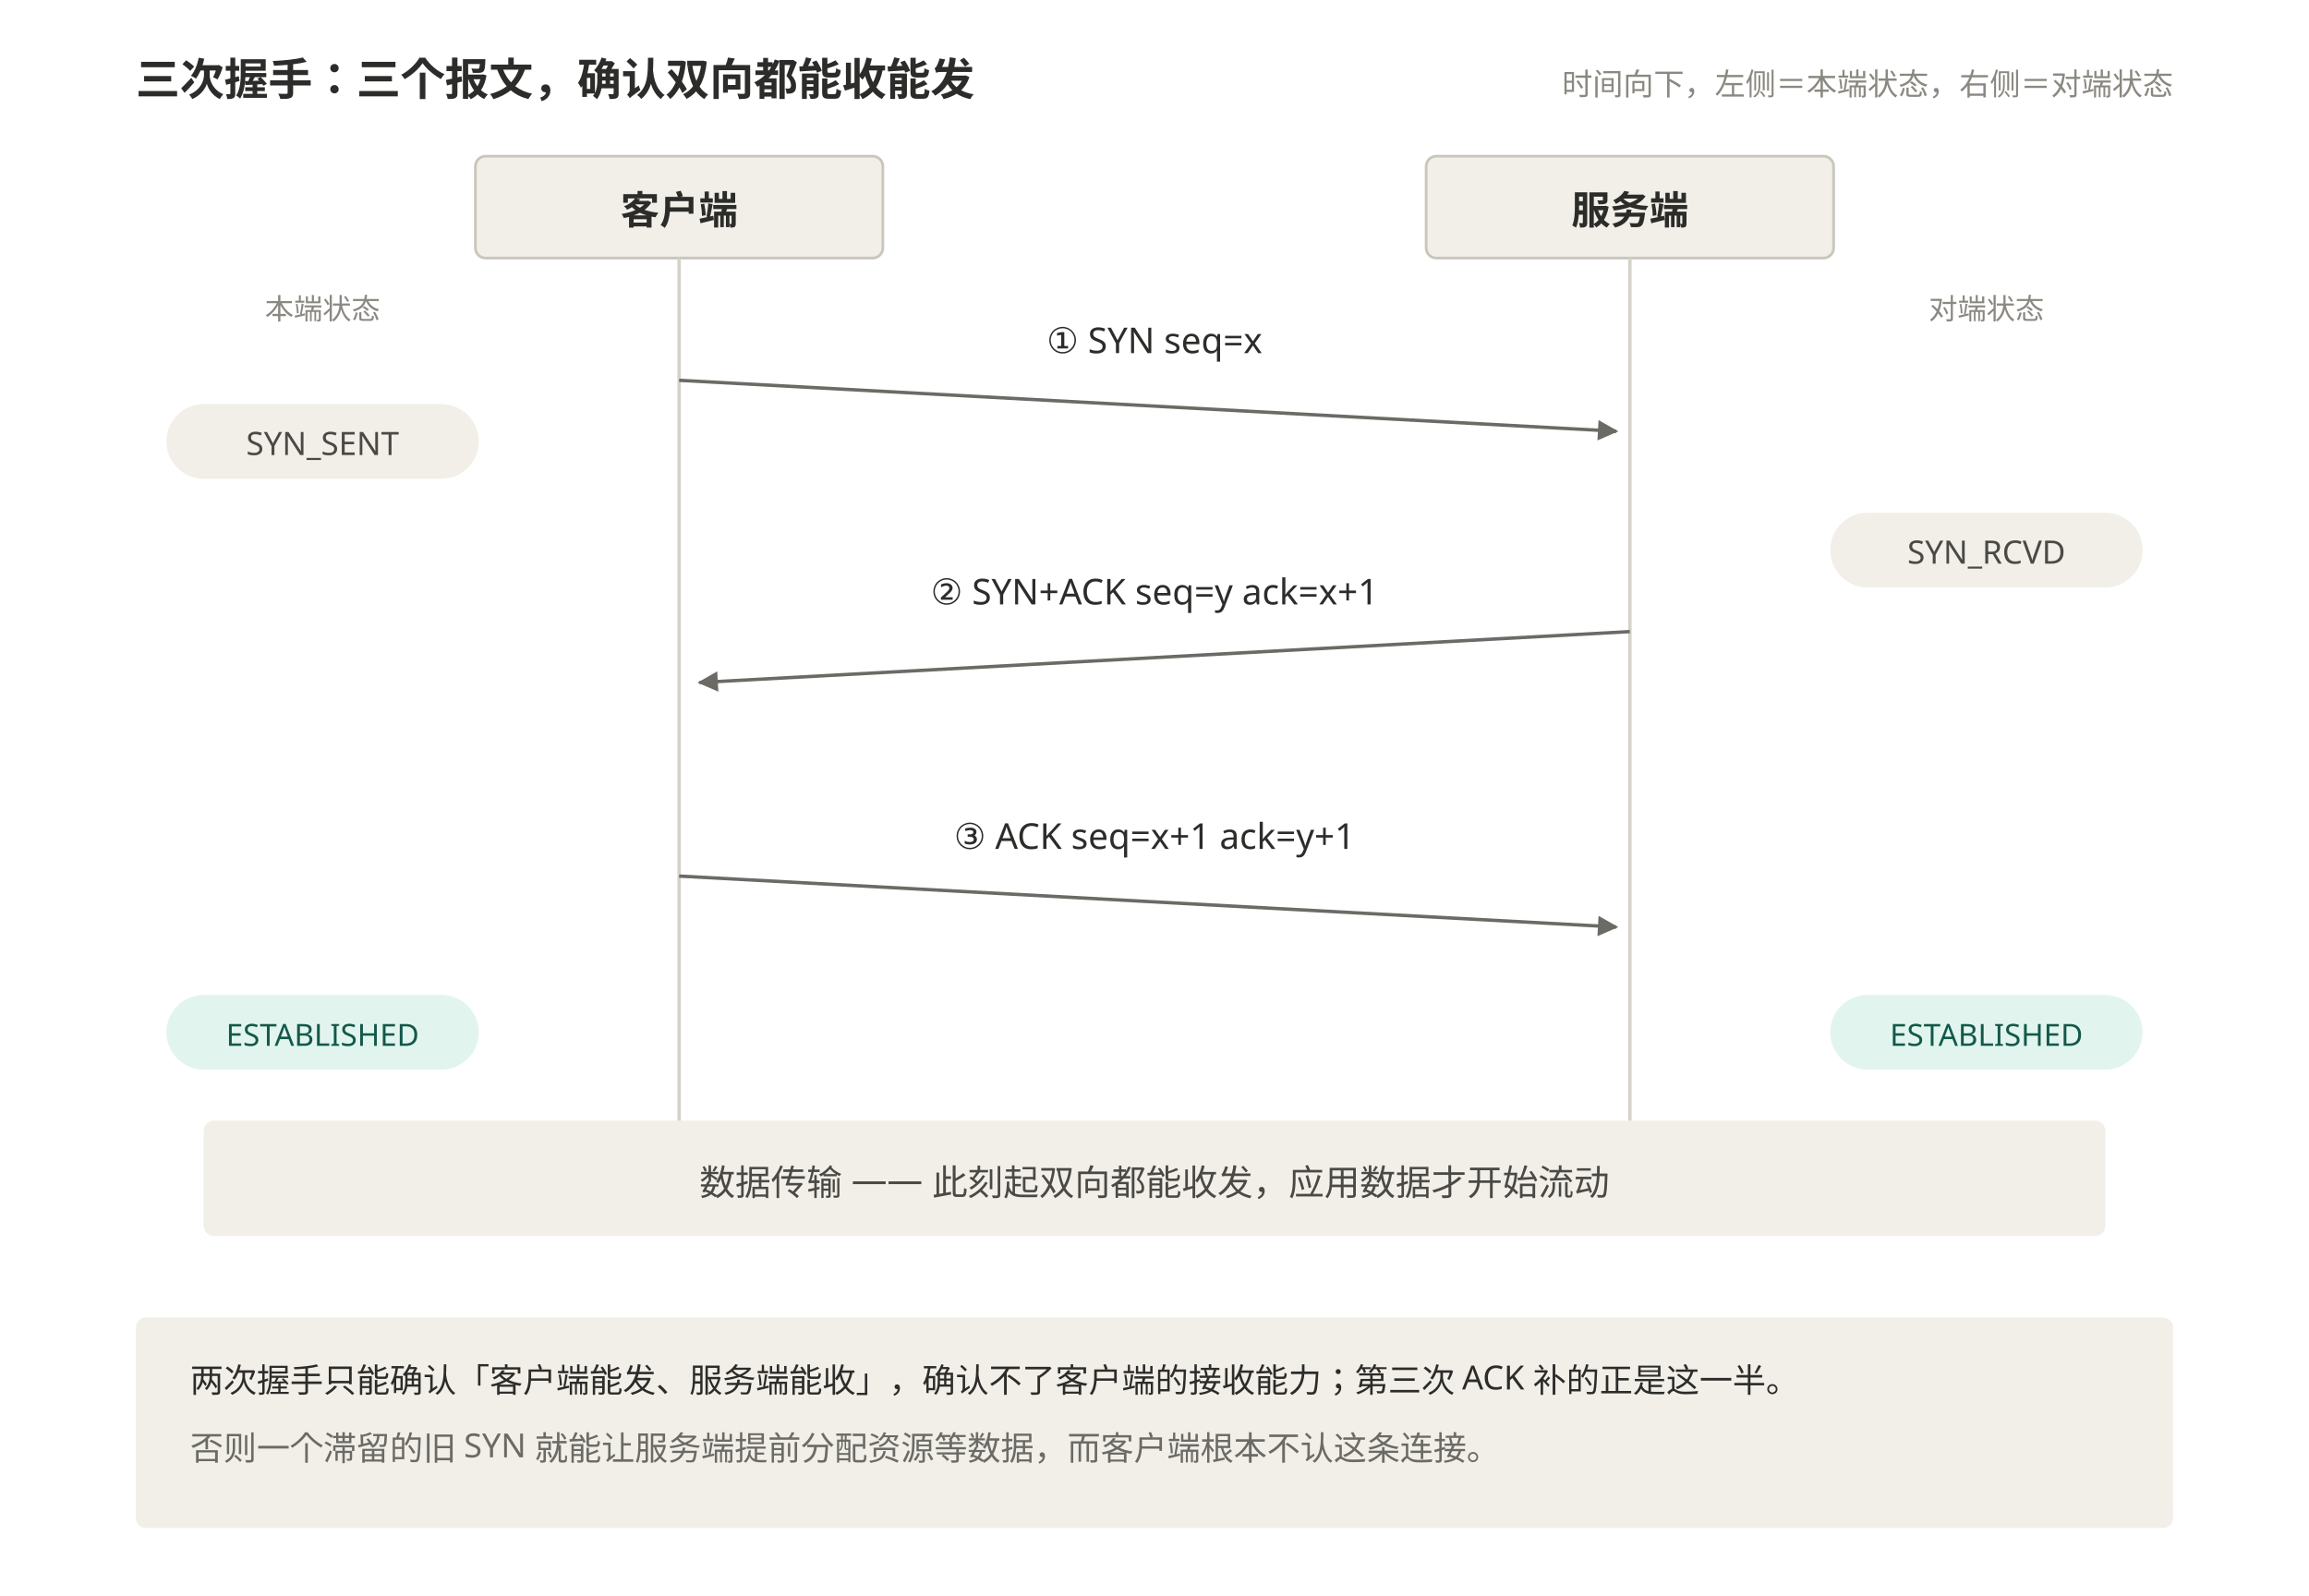
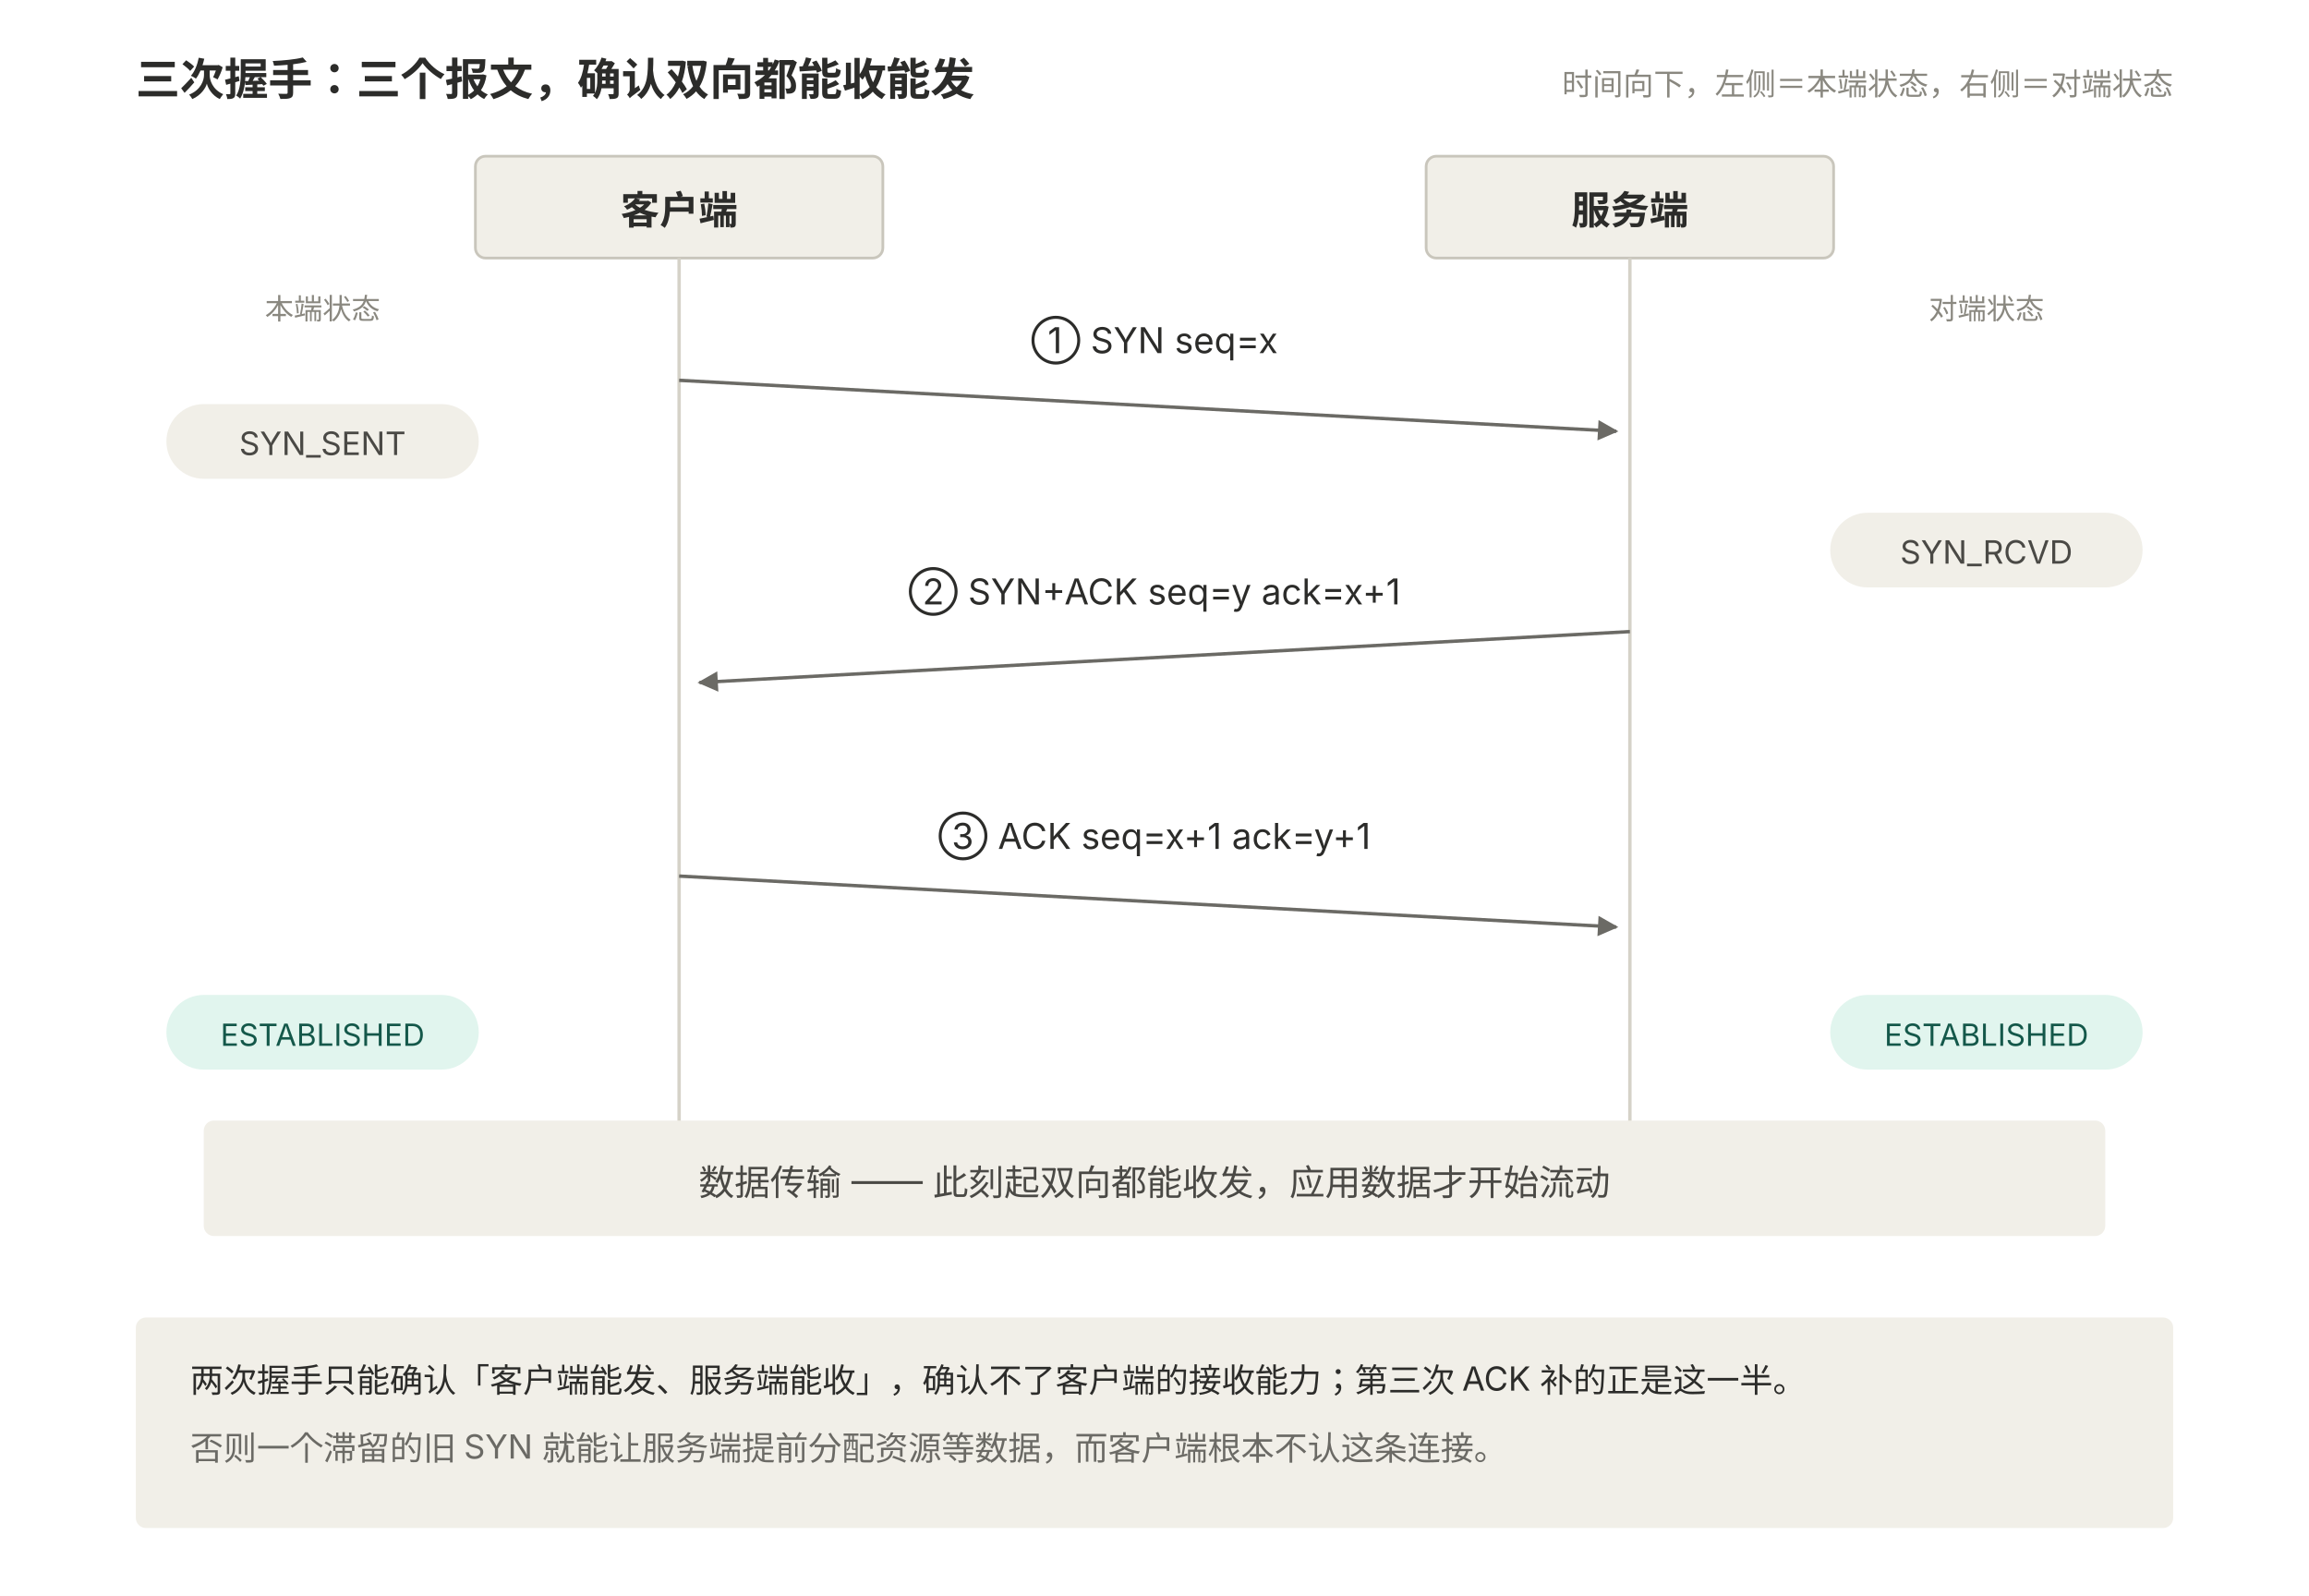
- <svg xmlns="http://www.w3.org/2000/svg" viewBox="0 0 680 470" width="680" height="470">
-   <rect width="680" height="470" fill="#FFFFFF" />
-   <defs>
-     <marker id="ar2" viewBox="0 0 10 10" refX="9" refY="5" markerWidth="6" markerHeight="6" orient="auto">
-       <path d="M0,0 L10,5 L0,10 Z" fill="#6B6A65" />
-     </marker>
-   </defs>
-   <g font-family="'Segoe UI','Microsoft YaHei','PingFang SC',sans-serif">
-     <text x="40" y="28" font-size="13" font-weight="600" fill="#2C2C2A">三次握手：三个报文，确认双向都能收能发</text>
-     <text x="640" y="28" font-size="9" fill="#8A8880" text-anchor="end">时间向下，左侧＝本端状态，右侧＝对端状态</text>
-     <rect x="140" y="46" width="120" height="30" rx="3" fill="#F1EFE8" stroke="#C9C6BC" stroke-width="0.8" />
-     <text x="200" y="66" font-size="11.5" font-weight="600" fill="#2C2C2A" text-anchor="middle">客户端</text>
-     <rect x="420" y="46" width="120" height="30" rx="3" fill="#F1EFE8" stroke="#C9C6BC" stroke-width="0.8" />
-     <text x="480" y="66" font-size="11.5" font-weight="600" fill="#2C2C2A" text-anchor="middle">服务端</text>
-     <line x1="200" y1="76" x2="200" y2="340" stroke="#D5D2C8" stroke-width="1" />
-     <line x1="480" y1="76" x2="480" y2="340" stroke="#D5D2C8" stroke-width="1" />
-     <text x="95" y="94" font-size="8.5" fill="#8A8880" text-anchor="middle">本端状态</text>
-     <text x="585" y="94" font-size="8.5" fill="#8A8880" text-anchor="middle">对端状态</text>
-     <path d="M200,112 L476,127" stroke="#6B6A65" stroke-width="1" fill="none" marker-end="url(#ar2)" />
-     <text x="340" y="104" font-size="10.5" fill="#2C2C2A" text-anchor="middle">① SYN   seq=x</text>
-     <rect x="49" y="119" width="92" height="22" rx="11" fill="#F1EFE8" />
-     <text x="95" y="134" font-size="9.5" fill="#4A4945" text-anchor="middle">SYN_SENT</text>
-     <path d="M480,186 L206,201" stroke="#6B6A65" stroke-width="1" fill="none" marker-end="url(#ar2)" />
-     <text x="340" y="178" font-size="10.5" fill="#2C2C2A" text-anchor="middle">② SYN+ACK   seq=y  ack=x+1</text>
-     <rect x="539" y="151" width="92" height="22" rx="11" fill="#F1EFE8" />
-     <text x="585" y="166" font-size="9.5" fill="#4A4945" text-anchor="middle">SYN_RCVD</text>
-     <path d="M200,258 L476,273" stroke="#6B6A65" stroke-width="1" fill="none" marker-end="url(#ar2)" />
-     <text x="340" y="250" font-size="10.5" fill="#2C2C2A" text-anchor="middle">③ ACK   seq=x+1  ack=y+1</text>
-     <rect x="49" y="293" width="92" height="22" rx="11" fill="#E1F5EE" />
-     <text x="95" y="308" font-size="9" fill="#14584A" text-anchor="middle">ESTABLISHED</text>
-     <rect x="539" y="293" width="92" height="22" rx="11" fill="#E1F5EE" />
-     <text x="585" y="308" font-size="9" fill="#14584A" text-anchor="middle">ESTABLISHED</text>
-     <rect x="60" y="330" width="560" height="34" rx="3" fill="#F1EFE8" />
-     <text x="340" y="352" font-size="10.5" fill="#4A4945" text-anchor="middle">数据传输 —— 此刻起双向都能收发，应用数据才开始流动</text>
-     <rect x="40" y="388" width="600" height="62" rx="3" fill="#F1EFE8" />
-     <text x="56" y="410" font-size="9.8" fill="#2C2C2A">两次握手只能确认「客户端能发、服务端能收」，确认不了客户端的接收能力；第三次 ACK 补的正是这一半。</text>
-     <text x="56" y="430" font-size="9.8" fill="#6B6A65">否则一个滞留的旧 SYN 就能让服务端提前分配资源等数据，而客户端根本不认这条连接。</text>
+ <svg xmlns="http://www.w3.org/2000/svg" viewBox="0 0 1200 829.41" width="1200" height="829.41">
+   <g transform="scale(1.764706)">
+     <rect width="680" height="470" fill="#FFFFFF" />
+     <defs>
+       <marker id="ar2" viewBox="0 0 10 10" refX="9" refY="5" markerWidth="6" markerHeight="6" orient="auto">
+         <path d="M0,0 L10,5 L0,10 Z" fill="#6B6A65" />
+       </marker>
+     </defs>
+     <g font-family="-apple-system, 'Segoe UI', 'Microsoft YaHei', 'PingFang SC', sans-serif">
+       <text x="40" y="28" font-size="13" font-weight="600" fill="#2C2C2A">三次握手：三个报文，确认双向都能收能发</text>
+       <text x="640" y="28" font-size="9" fill="#8A8880" text-anchor="end">时间向下，左侧＝本端状态，右侧＝对端状态</text>
+       <rect x="140" y="46" width="120" height="30" rx="3" fill="#F1EFE8" stroke="#C9C6BC" stroke-width="0.8" />
+       <text x="200" y="66" font-size="11.5" font-weight="600" fill="#2C2C2A" text-anchor="middle">客户端</text>
+       <rect x="420" y="46" width="120" height="30" rx="3" fill="#F1EFE8" stroke="#C9C6BC" stroke-width="0.8" />
+       <text x="480" y="66" font-size="11.5" font-weight="600" fill="#2C2C2A" text-anchor="middle">服务端</text>
+       <line x1="200" y1="76" x2="200" y2="340" stroke="#D5D2C8" stroke-width="1" />
+       <line x1="480" y1="76" x2="480" y2="340" stroke="#D5D2C8" stroke-width="1" />
+       <text x="95" y="94" font-size="8.5" fill="#8A8880" text-anchor="middle">本端状态</text>
+       <text x="585" y="94" font-size="8.5" fill="#8A8880" text-anchor="middle">对端状态</text>
+       <path d="M200,112 L476,127" stroke="#6B6A65" stroke-width="1" fill="none" marker-end="url(#ar2)" />
+       <text x="340" y="104" font-size="10.5" fill="#2C2C2A" text-anchor="middle">① SYN   seq=x</text>
+       <rect x="49" y="119" width="92" height="22" rx="11" fill="#F1EFE8" />
+       <text x="95" y="134" font-size="9.5" fill="#4A4945" text-anchor="middle">SYN_SENT</text>
+       <path d="M480,186 L206,201" stroke="#6B6A65" stroke-width="1" fill="none" marker-end="url(#ar2)" />
+       <text x="340" y="178" font-size="10.5" fill="#2C2C2A" text-anchor="middle">② SYN+ACK   seq=y  ack=x+1</text>
+       <rect x="539" y="151" width="92" height="22" rx="11" fill="#F1EFE8" />
+       <text x="585" y="166" font-size="9.5" fill="#4A4945" text-anchor="middle">SYN_RCVD</text>
+       <path d="M200,258 L476,273" stroke="#6B6A65" stroke-width="1" fill="none" marker-end="url(#ar2)" />
+       <text x="340" y="250" font-size="10.5" fill="#2C2C2A" text-anchor="middle">③ ACK   seq=x+1  ack=y+1</text>
+       <rect x="49" y="293" width="92" height="22" rx="11" fill="#E1F5EE" />
+       <text x="95" y="308" font-size="9" fill="#14584A" text-anchor="middle">ESTABLISHED</text>
+       <rect x="539" y="293" width="92" height="22" rx="11" fill="#E1F5EE" />
+       <text x="585" y="308" font-size="9" fill="#14584A" text-anchor="middle">ESTABLISHED</text>
+       <rect x="60" y="330" width="560" height="34" rx="3" fill="#F1EFE8" />
+       <text x="340" y="352" font-size="10.5" fill="#4A4945" text-anchor="middle">数据传输 —— 此刻起双向都能收发，应用数据才开始流动</text>
+       <rect x="40" y="388" width="600" height="62" rx="3" fill="#F1EFE8" />
+       <text x="56" y="410" font-size="9.8" fill="#2C2C2A">两次握手只能确认「客户端能发、服务端能收」，确认不了客户端的接收能力；第三次 ACK 补的正是这一半。</text>
+       <text x="56" y="430" font-size="9.8" fill="#6B6A65">否则一个滞留的旧 SYN 就能让服务端提前分配资源等数据，而客户端根本不认这条连接。</text>
+     </g>
  </g>
</svg>
